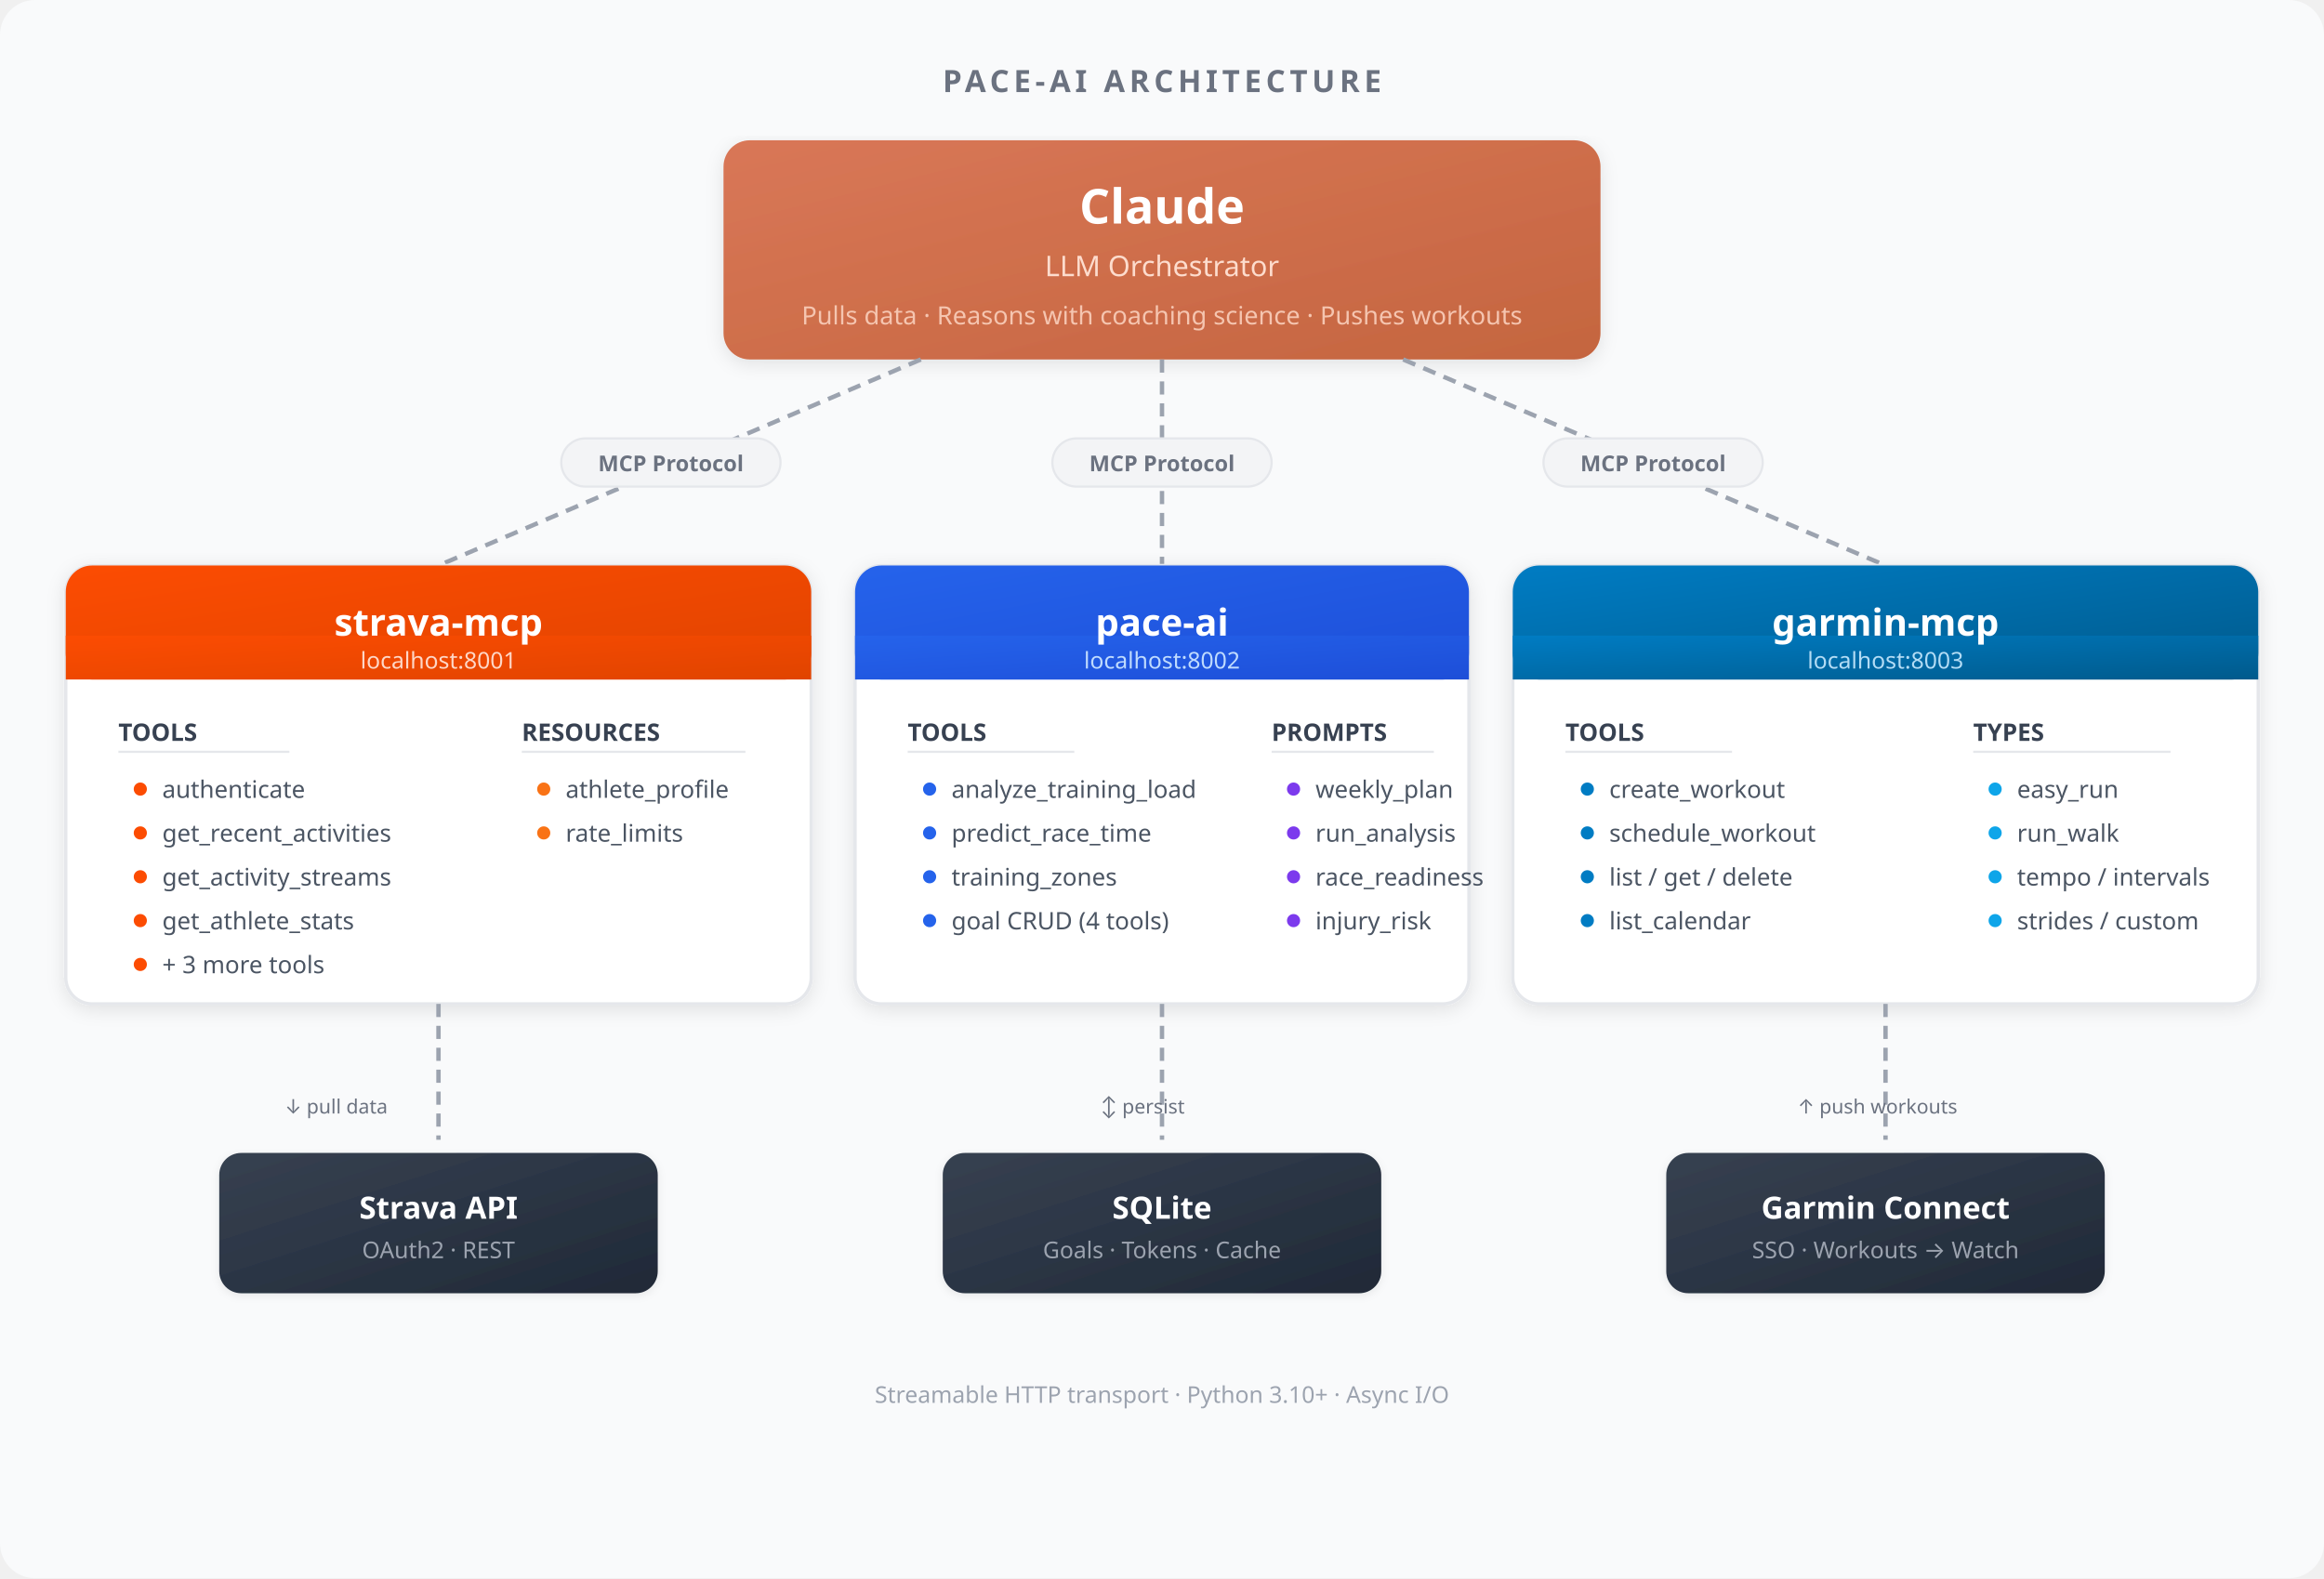
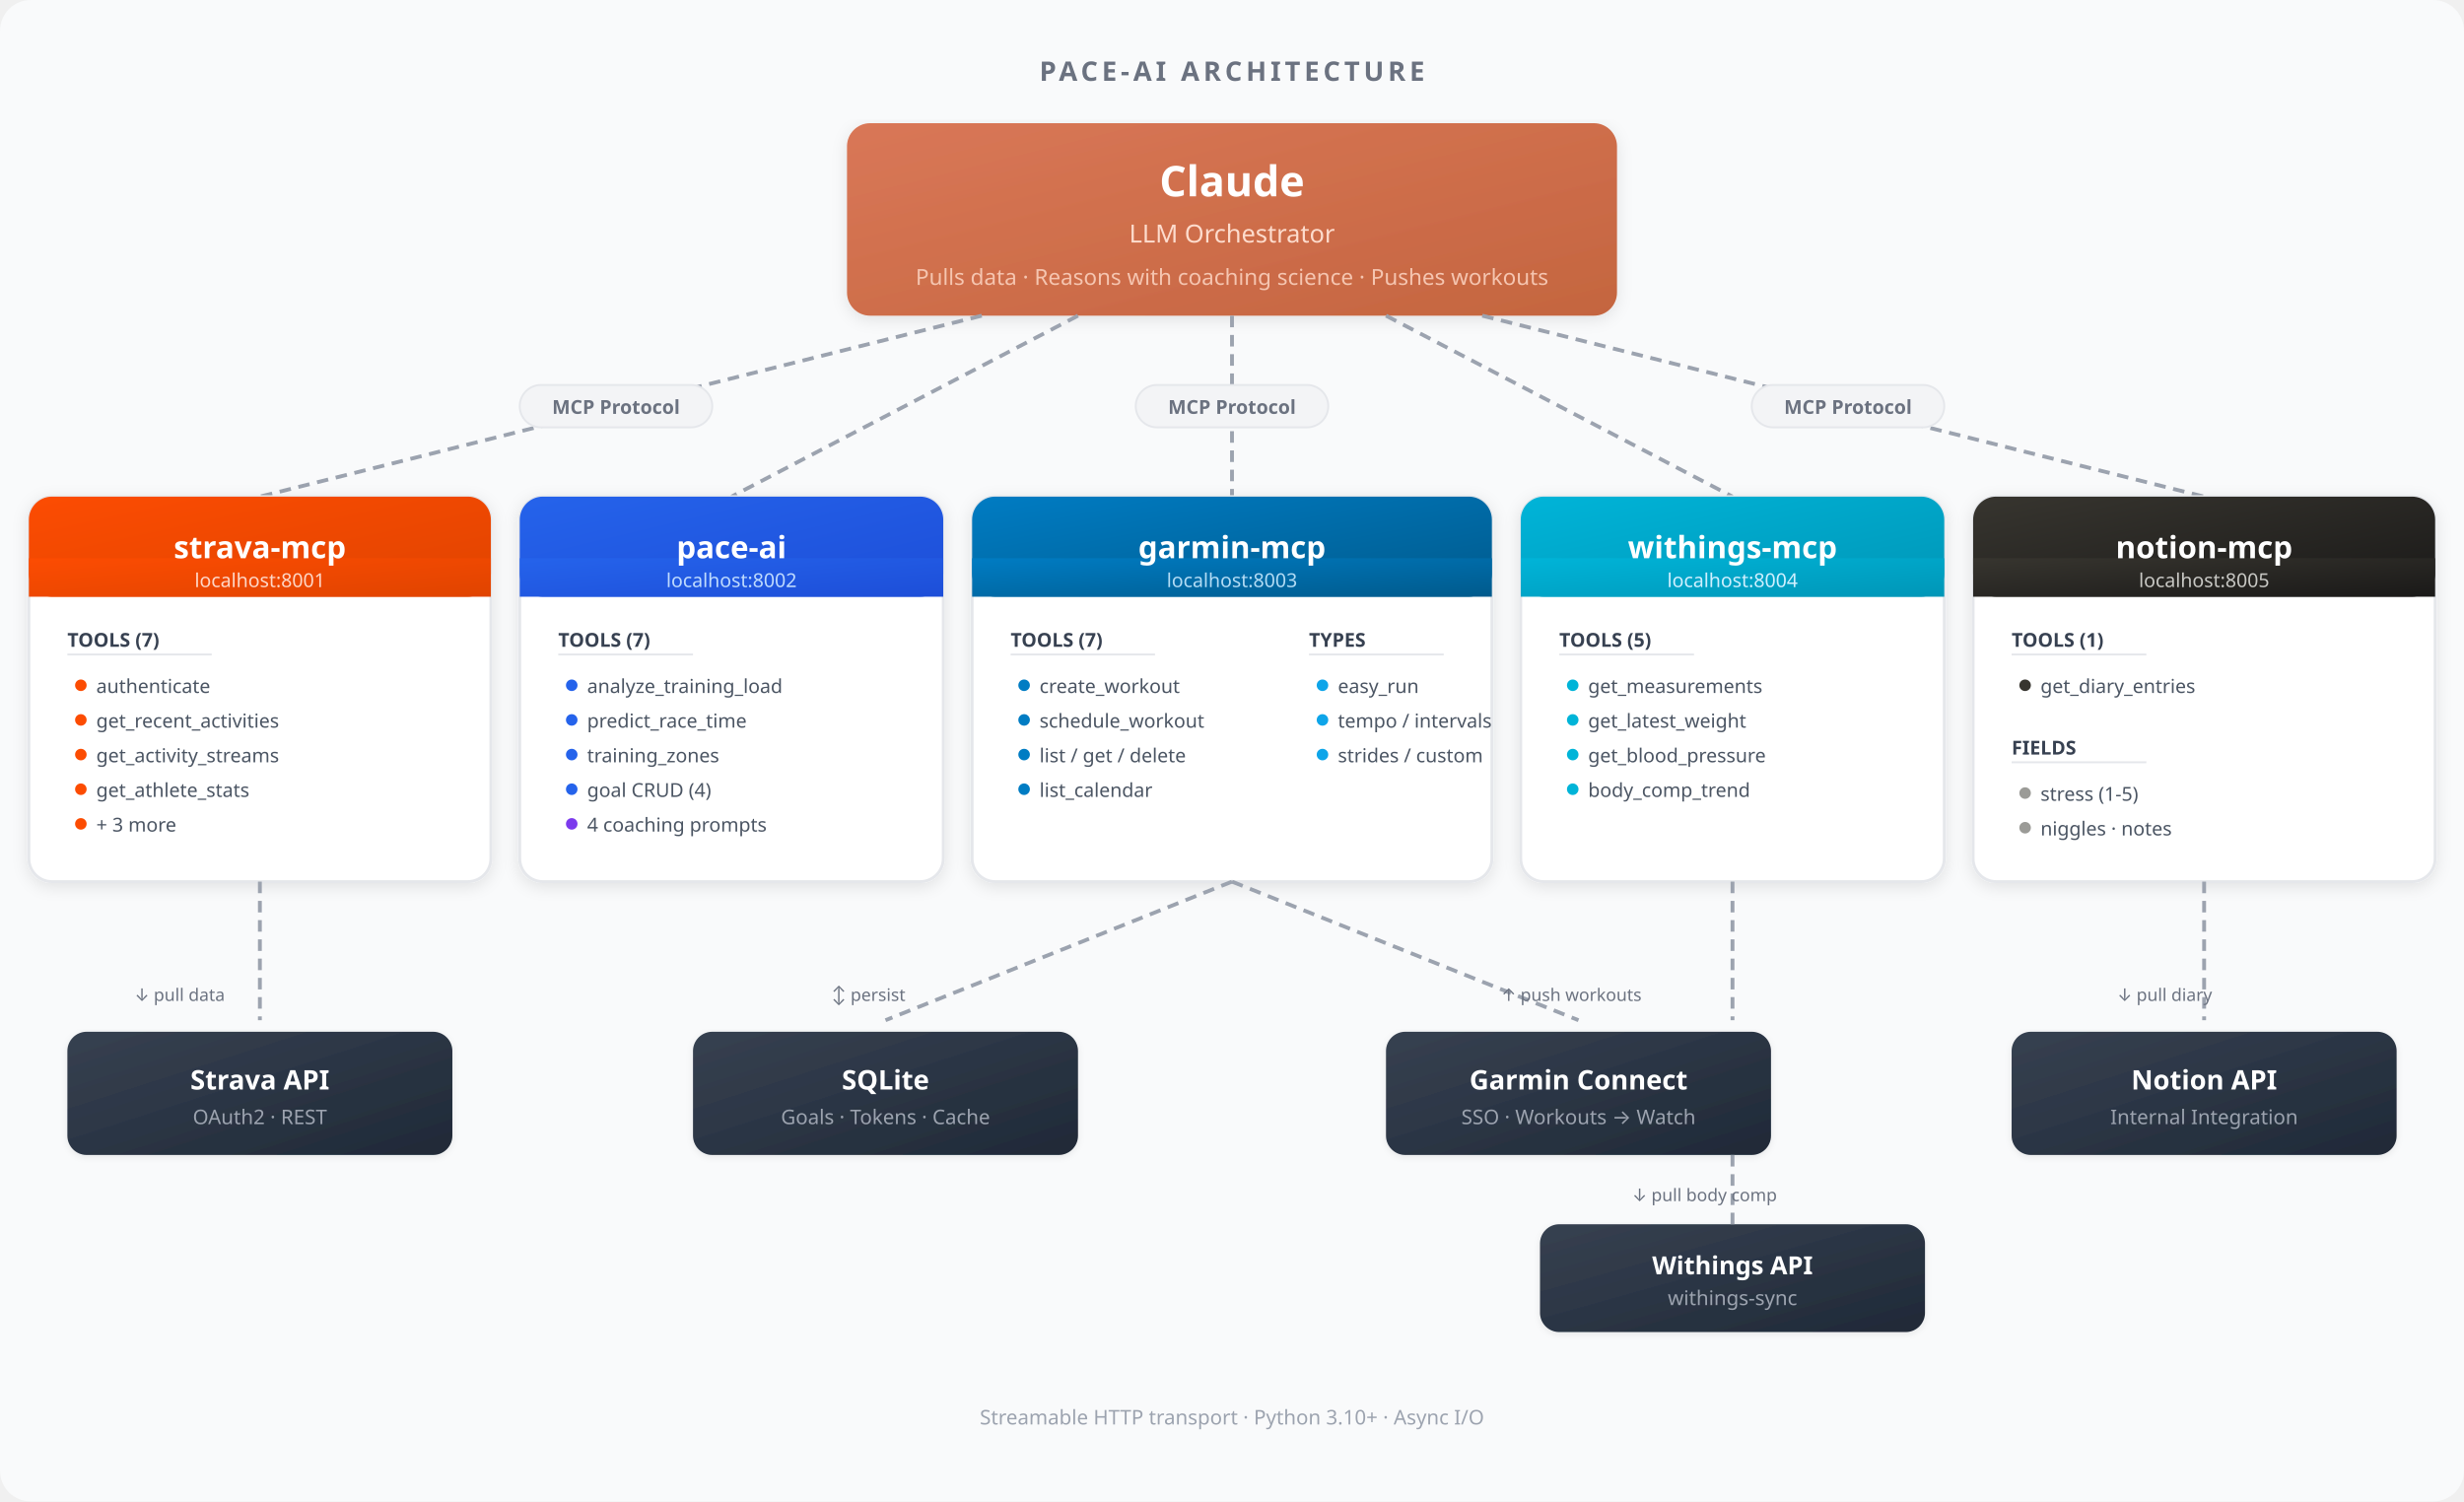
- <svg xmlns="http://www.w3.org/2000/svg" viewBox="0 0 1060 720" font-family="'Segoe UI', system-ui, -apple-system, sans-serif">
+ <svg xmlns="http://www.w3.org/2000/svg" viewBox="0 0 1280 780" font-family="'Segoe UI', system-ui, -apple-system, sans-serif">
  <defs>
    <linearGradient id="claudeGrad" x1="0%" y1="0%" x2="100%" y2="100%">
      <stop offset="0%" style="stop-color:#D97757;stop-opacity:1" />
      <stop offset="100%" style="stop-color:#C4653F;stop-opacity:1" />
    </linearGradient>
    <linearGradient id="stravaGrad" x1="0%" y1="0%" x2="100%" y2="100%">
      <stop offset="0%" style="stop-color:#FC4C02;stop-opacity:1" />
      <stop offset="100%" style="stop-color:#E04400;stop-opacity:1" />
    </linearGradient>
    <linearGradient id="paceGrad" x1="0%" y1="0%" x2="100%" y2="100%">
      <stop offset="0%" style="stop-color:#2563EB;stop-opacity:1" />
      <stop offset="100%" style="stop-color:#1D4ED8;stop-opacity:1" />
    </linearGradient>
    <linearGradient id="garminGrad" x1="0%" y1="0%" x2="100%" y2="100%">
      <stop offset="0%" style="stop-color:#007CC3;stop-opacity:1" />
      <stop offset="100%" style="stop-color:#005A8C;stop-opacity:1" />
    </linearGradient>
+     <linearGradient id="withingsGrad" x1="0%" y1="0%" x2="100%" y2="100%">
+       <stop offset="0%" style="stop-color:#00B4D8;stop-opacity:1" />
+       <stop offset="100%" style="stop-color:#0096B7;stop-opacity:1" />
+     </linearGradient>
+     <linearGradient id="notionGrad" x1="0%" y1="0%" x2="100%" y2="100%">
+       <stop offset="0%" style="stop-color:#37352F;stop-opacity:1" />
+       <stop offset="100%" style="stop-color:#1A1918;stop-opacity:1" />
+     </linearGradient>
    <linearGradient id="extGrad" x1="0%" y1="0%" x2="100%" y2="100%">
      <stop offset="0%" style="stop-color:#374151;stop-opacity:1" />
      <stop offset="100%" style="stop-color:#1F2937;stop-opacity:1" />
    </linearGradient>
    <filter id="shadow" x="-4%" y="-4%" width="108%" height="116%">
      <feDropShadow dx="0" dy="2" stdDeviation="4" flood-color="#000" flood-opacity="0.10" />
    </filter>
    <filter id="shadowSm" x="-4%" y="-4%" width="108%" height="116%">
      <feDropShadow dx="0" dy="1" stdDeviation="2" flood-color="#000" flood-opacity="0.08" />
    </filter>
  </defs>
-   <rect width="1060" height="720" rx="16" fill="#F9FAFB" />
-   <text x="530" y="42" text-anchor="middle" font-size="14" font-weight="600" fill="#6B7280" letter-spacing="2">PACE-AI ARCHITECTURE</text>
-   <rect x="330" y="64" width="400" height="100" rx="12" fill="url(#claudeGrad)" filter="url(#shadow)" />
-   <text x="530" y="102" text-anchor="middle" font-size="22" font-weight="700" fill="#fff">Claude</text>
-   <text x="530" y="126" text-anchor="middle" font-size="13" fill="#FDDCCD" font-weight="500">LLM Orchestrator</text>
-   <text x="530" y="148" text-anchor="middle" font-size="11.5" fill="#F5C5B0">Pulls data · Reasons with coaching science · Pushes workouts</text>
-   <line x1="420" y1="164" x2="200" y2="258" stroke="#9CA3AF" stroke-width="2" stroke-dasharray="6,4" />
-   <line x1="530" y1="164" x2="530" y2="258" stroke="#9CA3AF" stroke-width="2" stroke-dasharray="6,4" />
-   <line x1="640" y1="164" x2="860" y2="258" stroke="#9CA3AF" stroke-width="2" stroke-dasharray="6,4" />
-   <rect x="256" y="200" width="100" height="22" rx="11" fill="#F3F4F6" stroke="#E5E7EB" stroke-width="1" />
-   <text x="306" y="215" text-anchor="middle" font-size="10" fill="#6B7280" font-weight="600">MCP Protocol</text>
-   <rect x="480" y="200" width="100" height="22" rx="11" fill="#F3F4F6" stroke="#E5E7EB" stroke-width="1" />
-   <text x="530" y="215" text-anchor="middle" font-size="10" fill="#6B7280" font-weight="600">MCP Protocol</text>
-   <rect x="704" y="200" width="100" height="22" rx="11" fill="#F3F4F6" stroke="#E5E7EB" stroke-width="1" />
-   <text x="754" y="215" text-anchor="middle" font-size="10" fill="#6B7280" font-weight="600">MCP Protocol</text>
-   <rect x="30" y="258" width="340" height="200" rx="12" fill="#fff" stroke="#E5E7EB" stroke-width="1.5" filter="url(#shadow)" />
-   <rect x="30" y="258" width="340" height="52" rx="12" fill="url(#stravaGrad)" />
-   <rect x="30" y="290" width="340" height="20" fill="url(#stravaGrad)" />
-   <text x="200" y="290" text-anchor="middle" font-size="17" font-weight="700" fill="#fff">strava-mcp</text>
-   <text x="200" y="305" text-anchor="middle" font-size="10.5" fill="#FED7C7">localhost:8001</text>
-   <text x="54" y="338" font-size="11" font-weight="600" fill="#374151">TOOLS</text>
-   <line x1="54" y1="343" x2="132" y2="343" stroke="#E5E7EB" stroke-width="1" />
-   <circle cx="64" cy="360" r="3" fill="#FC4C02" />
-   <text x="74" y="364" font-size="11" fill="#4B5563">authenticate</text>
-   <circle cx="64" cy="380" r="3" fill="#FC4C02" />
-   <text x="74" y="384" font-size="11" fill="#4B5563">get_recent_activities</text>
-   <circle cx="64" cy="400" r="3" fill="#FC4C02" />
-   <text x="74" y="404" font-size="11" fill="#4B5563">get_activity_streams</text>
-   <circle cx="64" cy="420" r="3" fill="#FC4C02" />
-   <text x="74" y="424" font-size="11" fill="#4B5563">get_athlete_stats</text>
-   <circle cx="64" cy="440" r="3" fill="#FC4C02" />
-   <text x="74" y="444" font-size="11" fill="#4B5563">+ 3 more tools</text>
-   <text x="238" y="338" font-size="11" font-weight="600" fill="#374151">RESOURCES</text>
-   <line x1="238" y1="343" x2="340" y2="343" stroke="#E5E7EB" stroke-width="1" />
-   <circle cx="248" cy="360" r="3" fill="#F97316" />
-   <text x="258" y="364" font-size="11" fill="#4B5563">athlete_profile</text>
-   <circle cx="248" cy="380" r="3" fill="#F97316" />
-   <text x="258" y="384" font-size="11" fill="#4B5563">rate_limits</text>
-   <rect x="390" y="258" width="280" height="200" rx="12" fill="#fff" stroke="#E5E7EB" stroke-width="1.5" filter="url(#shadow)" />
-   <rect x="390" y="258" width="280" height="52" rx="12" fill="url(#paceGrad)" />
-   <rect x="390" y="290" width="280" height="20" fill="url(#paceGrad)" />
-   <text x="530" y="290" text-anchor="middle" font-size="17" font-weight="700" fill="#fff">pace-ai</text>
-   <text x="530" y="305" text-anchor="middle" font-size="10.5" fill="#BFDBFE">localhost:8002</text>
-   <text x="414" y="338" font-size="11" font-weight="600" fill="#374151">TOOLS</text>
-   <line x1="414" y1="343" x2="490" y2="343" stroke="#E5E7EB" stroke-width="1" />
-   <circle cx="424" cy="360" r="3" fill="#2563EB" />
-   <text x="434" y="364" font-size="11" fill="#4B5563">analyze_training_load</text>
-   <circle cx="424" cy="380" r="3" fill="#2563EB" />
-   <text x="434" y="384" font-size="11" fill="#4B5563">predict_race_time</text>
-   <circle cx="424" cy="400" r="3" fill="#2563EB" />
-   <text x="434" y="404" font-size="11" fill="#4B5563">training_zones</text>
-   <circle cx="424" cy="420" r="3" fill="#2563EB" />
-   <text x="434" y="424" font-size="11" fill="#4B5563">goal CRUD (4 tools)</text>
-   <text x="580" y="338" font-size="11" font-weight="600" fill="#374151">PROMPTS</text>
-   <line x1="580" y1="343" x2="654" y2="343" stroke="#E5E7EB" stroke-width="1" />
-   <circle cx="590" cy="360" r="3" fill="#7C3AED" />
-   <text x="600" y="364" font-size="11" fill="#4B5563">weekly_plan</text>
-   <circle cx="590" cy="380" r="3" fill="#7C3AED" />
-   <text x="600" y="384" font-size="11" fill="#4B5563">run_analysis</text>
-   <circle cx="590" cy="400" r="3" fill="#7C3AED" />
-   <text x="600" y="404" font-size="11" fill="#4B5563">race_readiness</text>
-   <circle cx="590" cy="420" r="3" fill="#7C3AED" />
-   <text x="600" y="424" font-size="11" fill="#4B5563">injury_risk</text>
-   <rect x="690" y="258" width="340" height="200" rx="12" fill="#fff" stroke="#E5E7EB" stroke-width="1.5" filter="url(#shadow)" />
-   <rect x="690" y="258" width="340" height="52" rx="12" fill="url(#garminGrad)" />
-   <rect x="690" y="290" width="340" height="20" fill="url(#garminGrad)" />
-   <text x="860" y="290" text-anchor="middle" font-size="17" font-weight="700" fill="#fff">garmin-mcp</text>
-   <text x="860" y="305" text-anchor="middle" font-size="10.5" fill="#B3DCF5">localhost:8003</text>
-   <text x="714" y="338" font-size="11" font-weight="600" fill="#374151">TOOLS</text>
-   <line x1="714" y1="343" x2="790" y2="343" stroke="#E5E7EB" stroke-width="1" />
-   <circle cx="724" cy="360" r="3" fill="#007CC3" />
-   <text x="734" y="364" font-size="11" fill="#4B5563">create_workout</text>
-   <circle cx="724" cy="380" r="3" fill="#007CC3" />
-   <text x="734" y="384" font-size="11" fill="#4B5563">schedule_workout</text>
-   <circle cx="724" cy="400" r="3" fill="#007CC3" />
-   <text x="734" y="404" font-size="11" fill="#4B5563">list / get / delete</text>
-   <circle cx="724" cy="420" r="3" fill="#007CC3" />
-   <text x="734" y="424" font-size="11" fill="#4B5563">list_calendar</text>
-   <text x="900" y="338" font-size="11" font-weight="600" fill="#374151">TYPES</text>
-   <line x1="900" y1="343" x2="990" y2="343" stroke="#E5E7EB" stroke-width="1" />
-   <circle cx="910" cy="360" r="3" fill="#0EA5E9" />
-   <text x="920" y="364" font-size="11" fill="#4B5563">easy_run</text>
-   <circle cx="910" cy="380" r="3" fill="#0EA5E9" />
-   <text x="920" y="384" font-size="11" fill="#4B5563">run_walk</text>
-   <circle cx="910" cy="400" r="3" fill="#0EA5E9" />
-   <text x="920" y="404" font-size="11" fill="#4B5563">tempo / intervals</text>
-   <circle cx="910" cy="420" r="3" fill="#0EA5E9" />
-   <text x="920" y="424" font-size="11" fill="#4B5563">strides / custom</text>
-   <line x1="200" y1="458" x2="200" y2="520" stroke="#9CA3AF" stroke-width="2" stroke-dasharray="6,4" />
-   <line x1="530" y1="458" x2="530" y2="520" stroke="#9CA3AF" stroke-width="2" stroke-dasharray="6,4" />
-   <line x1="860" y1="458" x2="860" y2="520" stroke="#9CA3AF" stroke-width="2" stroke-dasharray="6,4" />
-   <rect x="100" y="526" width="200" height="64" rx="10" fill="url(#extGrad)" filter="url(#shadowSm)" />
-   <text x="200" y="556" text-anchor="middle" font-size="14" font-weight="600" fill="#fff">Strava API</text>
-   <text x="200" y="574" text-anchor="middle" font-size="10.5" fill="#9CA3AF">OAuth2 · REST</text>
-   <rect x="430" y="526" width="200" height="64" rx="10" fill="url(#extGrad)" filter="url(#shadowSm)" />
-   <text x="530" y="556" text-anchor="middle" font-size="14" font-weight="600" fill="#fff">SQLite</text>
-   <text x="530" y="574" text-anchor="middle" font-size="10.5" fill="#9CA3AF">Goals · Tokens · Cache</text>
-   <rect x="760" y="526" width="200" height="64" rx="10" fill="url(#extGrad)" filter="url(#shadowSm)" />
-   <text x="860" y="556" text-anchor="middle" font-size="14" font-weight="600" fill="#fff">Garmin Connect</text>
-   <text x="860" y="574" text-anchor="middle" font-size="10.5" fill="#9CA3AF">SSO · Workouts → Watch</text>
-   <text x="530" y="640" text-anchor="middle" font-size="10.5" fill="#9CA3AF">Streamable HTTP transport · Python 3.10+ · Async I/O</text>
-   <text x="130" y="508" font-size="9" fill="#6B7280">↓ pull data</text>
-   <text x="502" y="508" font-size="9" fill="#6B7280">↕ persist</text>
-   <text x="820" y="508" font-size="9" fill="#6B7280">↑ push workouts</text>
+   <rect width="1280" height="780" rx="16" fill="#F9FAFB" />
+   <text x="640" y="42" text-anchor="middle" font-size="14" font-weight="600" fill="#6B7280" letter-spacing="2">PACE-AI ARCHITECTURE</text>
+   <rect x="440" y="64" width="400" height="100" rx="12" fill="url(#claudeGrad)" filter="url(#shadow)" />
+   <text x="640" y="102" text-anchor="middle" font-size="22" font-weight="700" fill="#fff">Claude</text>
+   <text x="640" y="126" text-anchor="middle" font-size="13" fill="#FDDCCD" font-weight="500">LLM Orchestrator</text>
+   <text x="640" y="148" text-anchor="middle" font-size="11.5" fill="#F5C5B0">Pulls data · Reasons with coaching science · Pushes workouts</text>
+   <line x1="510" y1="164" x2="135" y2="258" stroke="#9CA3AF" stroke-width="2" stroke-dasharray="6,4" />
+   <line x1="560" y1="164" x2="380" y2="258" stroke="#9CA3AF" stroke-width="2" stroke-dasharray="6,4" />
+   <line x1="640" y1="164" x2="640" y2="258" stroke="#9CA3AF" stroke-width="2" stroke-dasharray="6,4" />
+   <line x1="720" y1="164" x2="900" y2="258" stroke="#9CA3AF" stroke-width="2" stroke-dasharray="6,4" />
+   <line x1="770" y1="164" x2="1145" y2="258" stroke="#9CA3AF" stroke-width="2" stroke-dasharray="6,4" />
+   <rect x="270" y="200" width="100" height="22" rx="11" fill="#F3F4F6" stroke="#E5E7EB" stroke-width="1" />
+   <text x="320" y="215" text-anchor="middle" font-size="10" fill="#6B7280" font-weight="600">MCP Protocol</text>
+   <rect x="590" y="200" width="100" height="22" rx="11" fill="#F3F4F6" stroke="#E5E7EB" stroke-width="1" />
+   <text x="640" y="215" text-anchor="middle" font-size="10" fill="#6B7280" font-weight="600">MCP Protocol</text>
+   <rect x="910" y="200" width="100" height="22" rx="11" fill="#F3F4F6" stroke="#E5E7EB" stroke-width="1" />
+   <text x="960" y="215" text-anchor="middle" font-size="10" fill="#6B7280" font-weight="600">MCP Protocol</text>
+   <rect x="15" y="258" width="240" height="200" rx="12" fill="#fff" stroke="#E5E7EB" stroke-width="1.5" filter="url(#shadow)" />
+   <rect x="15" y="258" width="240" height="52" rx="12" fill="url(#stravaGrad)" />
+   <rect x="15" y="290" width="240" height="20" fill="url(#stravaGrad)" />
+   <text x="135" y="290" text-anchor="middle" font-size="16" font-weight="700" fill="#fff">strava-mcp</text>
+   <text x="135" y="305" text-anchor="middle" font-size="10" fill="#FED7C7">localhost:8001</text>
+   <text x="35" y="336" font-size="10" font-weight="600" fill="#374151">TOOLS (7)</text>
+   <line x1="35" y1="340" x2="110" y2="340" stroke="#E5E7EB" stroke-width="1" />
+   <circle cx="42" cy="356" r="3" fill="#FC4C02" />
+   <text x="50" y="360" font-size="10" fill="#4B5563">authenticate</text>
+   <circle cx="42" cy="374" r="3" fill="#FC4C02" />
+   <text x="50" y="378" font-size="10" fill="#4B5563">get_recent_activities</text>
+   <circle cx="42" cy="392" r="3" fill="#FC4C02" />
+   <text x="50" y="396" font-size="10" fill="#4B5563">get_activity_streams</text>
+   <circle cx="42" cy="410" r="3" fill="#FC4C02" />
+   <text x="50" y="414" font-size="10" fill="#4B5563">get_athlete_stats</text>
+   <circle cx="42" cy="428" r="3" fill="#FC4C02" />
+   <text x="50" y="432" font-size="10" fill="#4B5563">+ 3 more</text>
+   <rect x="270" y="258" width="220" height="200" rx="12" fill="#fff" stroke="#E5E7EB" stroke-width="1.5" filter="url(#shadow)" />
+   <rect x="270" y="258" width="220" height="52" rx="12" fill="url(#paceGrad)" />
+   <rect x="270" y="290" width="220" height="20" fill="url(#paceGrad)" />
+   <text x="380" y="290" text-anchor="middle" font-size="16" font-weight="700" fill="#fff">pace-ai</text>
+   <text x="380" y="305" text-anchor="middle" font-size="10" fill="#BFDBFE">localhost:8002</text>
+   <text x="290" y="336" font-size="10" font-weight="600" fill="#374151">TOOLS (7)</text>
+   <line x1="290" y1="340" x2="360" y2="340" stroke="#E5E7EB" stroke-width="1" />
+   <circle cx="297" cy="356" r="3" fill="#2563EB" />
+   <text x="305" y="360" font-size="10" fill="#4B5563">analyze_training_load</text>
+   <circle cx="297" cy="374" r="3" fill="#2563EB" />
+   <text x="305" y="378" font-size="10" fill="#4B5563">predict_race_time</text>
+   <circle cx="297" cy="392" r="3" fill="#2563EB" />
+   <text x="305" y="396" font-size="10" fill="#4B5563">training_zones</text>
+   <circle cx="297" cy="410" r="3" fill="#2563EB" />
+   <text x="305" y="414" font-size="10" fill="#4B5563">goal CRUD (4)</text>
+   <circle cx="297" cy="428" r="3" fill="#7C3AED" />
+   <text x="305" y="432" font-size="10" fill="#4B5563">4 coaching prompts</text>
+   <rect x="505" y="258" width="270" height="200" rx="12" fill="#fff" stroke="#E5E7EB" stroke-width="1.5" filter="url(#shadow)" />
+   <rect x="505" y="258" width="270" height="52" rx="12" fill="url(#garminGrad)" />
+   <rect x="505" y="290" width="270" height="20" fill="url(#garminGrad)" />
+   <text x="640" y="290" text-anchor="middle" font-size="16" font-weight="700" fill="#fff">garmin-mcp</text>
+   <text x="640" y="305" text-anchor="middle" font-size="10" fill="#B3DCF5">localhost:8003</text>
+   <text x="525" y="336" font-size="10" font-weight="600" fill="#374151">TOOLS (7)</text>
+   <line x1="525" y1="340" x2="600" y2="340" stroke="#E5E7EB" stroke-width="1" />
+   <circle cx="532" cy="356" r="3" fill="#007CC3" />
+   <text x="540" y="360" font-size="10" fill="#4B5563">create_workout</text>
+   <circle cx="532" cy="374" r="3" fill="#007CC3" />
+   <text x="540" y="378" font-size="10" fill="#4B5563">schedule_workout</text>
+   <circle cx="532" cy="392" r="3" fill="#007CC3" />
+   <text x="540" y="396" font-size="10" fill="#4B5563">list / get / delete</text>
+   <circle cx="532" cy="410" r="3" fill="#007CC3" />
+   <text x="540" y="414" font-size="10" fill="#4B5563">list_calendar</text>
+   <text x="680" y="336" font-size="10" font-weight="600" fill="#374151">TYPES</text>
+   <line x1="680" y1="340" x2="750" y2="340" stroke="#E5E7EB" stroke-width="1" />
+   <circle cx="687" cy="356" r="3" fill="#0EA5E9" />
+   <text x="695" y="360" font-size="10" fill="#4B5563">easy_run</text>
+   <circle cx="687" cy="374" r="3" fill="#0EA5E9" />
+   <text x="695" y="378" font-size="10" fill="#4B5563">tempo / intervals</text>
+   <circle cx="687" cy="392" r="3" fill="#0EA5E9" />
+   <text x="695" y="396" font-size="10" fill="#4B5563">strides / custom</text>
+   <rect x="790" y="258" width="220" height="200" rx="12" fill="#fff" stroke="#E5E7EB" stroke-width="1.5" filter="url(#shadow)" />
+   <rect x="790" y="258" width="220" height="52" rx="12" fill="url(#withingsGrad)" />
+   <rect x="790" y="290" width="220" height="20" fill="url(#withingsGrad)" />
+   <text x="900" y="290" text-anchor="middle" font-size="16" font-weight="700" fill="#fff">withings-mcp</text>
+   <text x="900" y="305" text-anchor="middle" font-size="10" fill="#D0F0FF">localhost:8004</text>
+   <text x="810" y="336" font-size="10" font-weight="600" fill="#374151">TOOLS (5)</text>
+   <line x1="810" y1="340" x2="880" y2="340" stroke="#E5E7EB" stroke-width="1" />
+   <circle cx="817" cy="356" r="3" fill="#00B4D8" />
+   <text x="825" y="360" font-size="10" fill="#4B5563">get_measurements</text>
+   <circle cx="817" cy="374" r="3" fill="#00B4D8" />
+   <text x="825" y="378" font-size="10" fill="#4B5563">get_latest_weight</text>
+   <circle cx="817" cy="392" r="3" fill="#00B4D8" />
+   <text x="825" y="396" font-size="10" fill="#4B5563">get_blood_pressure</text>
+   <circle cx="817" cy="410" r="3" fill="#00B4D8" />
+   <text x="825" y="414" font-size="10" fill="#4B5563">body_comp_trend</text>
+   <rect x="1025" y="258" width="240" height="200" rx="12" fill="#fff" stroke="#E5E7EB" stroke-width="1.5" filter="url(#shadow)" />
+   <rect x="1025" y="258" width="240" height="52" rx="12" fill="url(#notionGrad)" />
+   <rect x="1025" y="290" width="240" height="20" fill="url(#notionGrad)" />
+   <text x="1145" y="290" text-anchor="middle" font-size="16" font-weight="700" fill="#fff">notion-mcp</text>
+   <text x="1145" y="305" text-anchor="middle" font-size="10" fill="#C8C8C4">localhost:8005</text>
+   <text x="1045" y="336" font-size="10" font-weight="600" fill="#374151">TOOLS (1)</text>
+   <line x1="1045" y1="340" x2="1115" y2="340" stroke="#E5E7EB" stroke-width="1" />
+   <circle cx="1052" cy="356" r="3" fill="#37352F" />
+   <text x="1060" y="360" font-size="10" fill="#4B5563">get_diary_entries</text>
+   <text x="1045" y="392" font-size="10" font-weight="600" fill="#374151">FIELDS</text>
+   <line x1="1045" y1="396" x2="1115" y2="396" stroke="#E5E7EB" stroke-width="1" />
+   <circle cx="1052" cy="412" r="3" fill="#9B9B97" />
+   <text x="1060" y="416" font-size="10" fill="#4B5563">stress (1-5)</text>
+   <circle cx="1052" cy="430" r="3" fill="#9B9B97" />
+   <text x="1060" y="434" font-size="10" fill="#4B5563">niggles · notes</text>
+   <line x1="135" y1="458" x2="135" y2="530" stroke="#9CA3AF" stroke-width="2" stroke-dasharray="6,4" />
+   <line x1="640" y1="458" x2="460" y2="530" stroke="#9CA3AF" stroke-width="2" stroke-dasharray="6,4" />
+   <line x1="640" y1="458" x2="820" y2="530" stroke="#9CA3AF" stroke-width="2" stroke-dasharray="6,4" />
+   <line x1="900" y1="458" x2="900" y2="530" stroke="#9CA3AF" stroke-width="2" stroke-dasharray="6,4" />
+   <line x1="1145" y1="458" x2="1145" y2="530" stroke="#9CA3AF" stroke-width="2" stroke-dasharray="6,4" />
+   <rect x="35" y="536" width="200" height="64" rx="10" fill="url(#extGrad)" filter="url(#shadowSm)" />
+   <text x="135" y="566" text-anchor="middle" font-size="14" font-weight="600" fill="#fff">Strava API</text>
+   <text x="135" y="584" text-anchor="middle" font-size="10.5" fill="#9CA3AF">OAuth2 · REST</text>
+   <rect x="360" y="536" width="200" height="64" rx="10" fill="url(#extGrad)" filter="url(#shadowSm)" />
+   <text x="460" y="566" text-anchor="middle" font-size="14" font-weight="600" fill="#fff">SQLite</text>
+   <text x="460" y="584" text-anchor="middle" font-size="10.5" fill="#9CA3AF">Goals · Tokens · Cache</text>
+   <rect x="720" y="536" width="200" height="64" rx="10" fill="url(#extGrad)" filter="url(#shadowSm)" />
+   <text x="820" y="566" text-anchor="middle" font-size="14" font-weight="600" fill="#fff">Garmin Connect</text>
+   <text x="820" y="584" text-anchor="middle" font-size="10.5" fill="#9CA3AF">SSO · Workouts → Watch</text>
+   <rect x="800" y="636" width="200" height="56" rx="10" fill="url(#extGrad)" filter="url(#shadowSm)" />
+   <text x="900" y="662" text-anchor="middle" font-size="13" font-weight="600" fill="#fff">Withings API</text>
+   <text x="900" y="678" text-anchor="middle" font-size="10.5" fill="#9CA3AF">withings-sync</text>
+   <rect x="1045" y="536" width="200" height="64" rx="10" fill="url(#extGrad)" filter="url(#shadowSm)" />
+   <text x="1145" y="566" text-anchor="middle" font-size="14" font-weight="600" fill="#fff">Notion API</text>
+   <text x="1145" y="584" text-anchor="middle" font-size="10.5" fill="#9CA3AF">Internal Integration</text>
+   <text x="70" y="520" font-size="9" fill="#6B7280">↓ pull data</text>
+   <text x="432" y="520" font-size="9" fill="#6B7280">↕ persist</text>
+   <text x="780" y="520" font-size="9" fill="#6B7280">↑ push workouts</text>
+   <text x="1100" y="520" font-size="9" fill="#6B7280">↓ pull diary</text>
+   <line x1="900" y1="600" x2="900" y2="636" stroke="#9CA3AF" stroke-width="2" stroke-dasharray="6,4" />
+   <text x="848" y="624" font-size="9" fill="#6B7280">↓ pull body comp</text>
+   <text x="640" y="740" text-anchor="middle" font-size="10.5" fill="#9CA3AF">Streamable HTTP transport · Python 3.10+ · Async I/O</text>
</svg>
